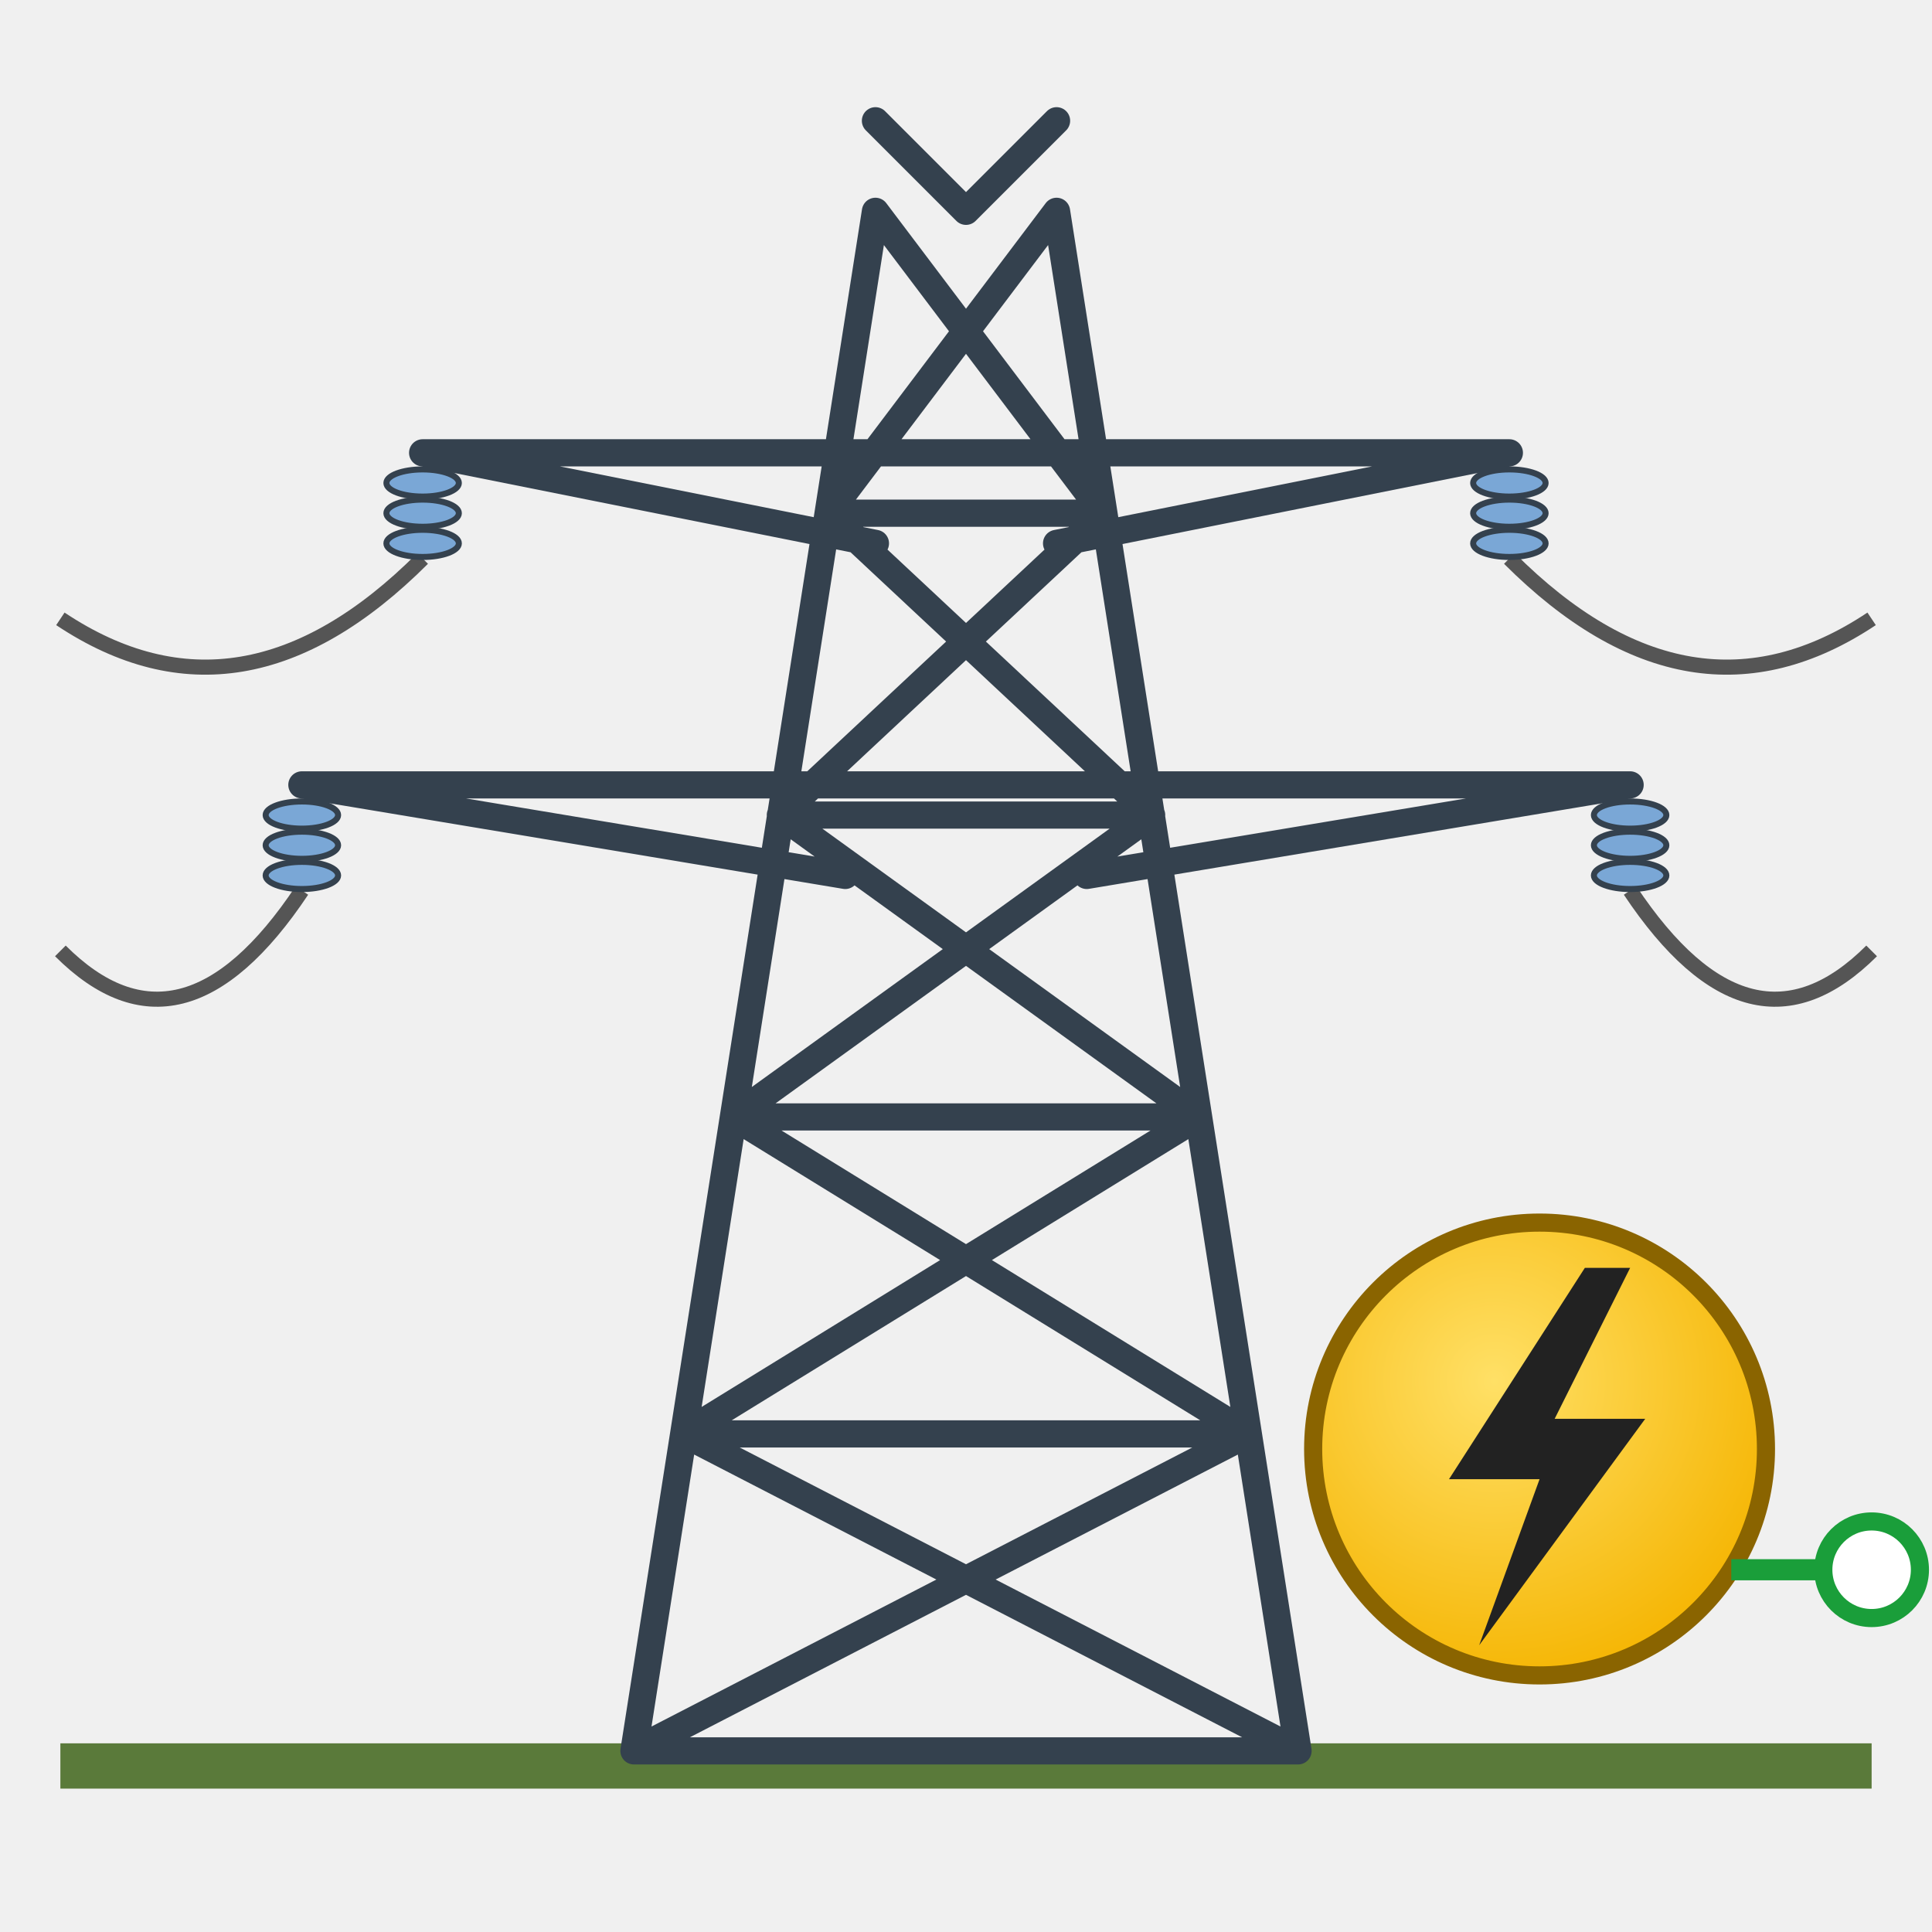
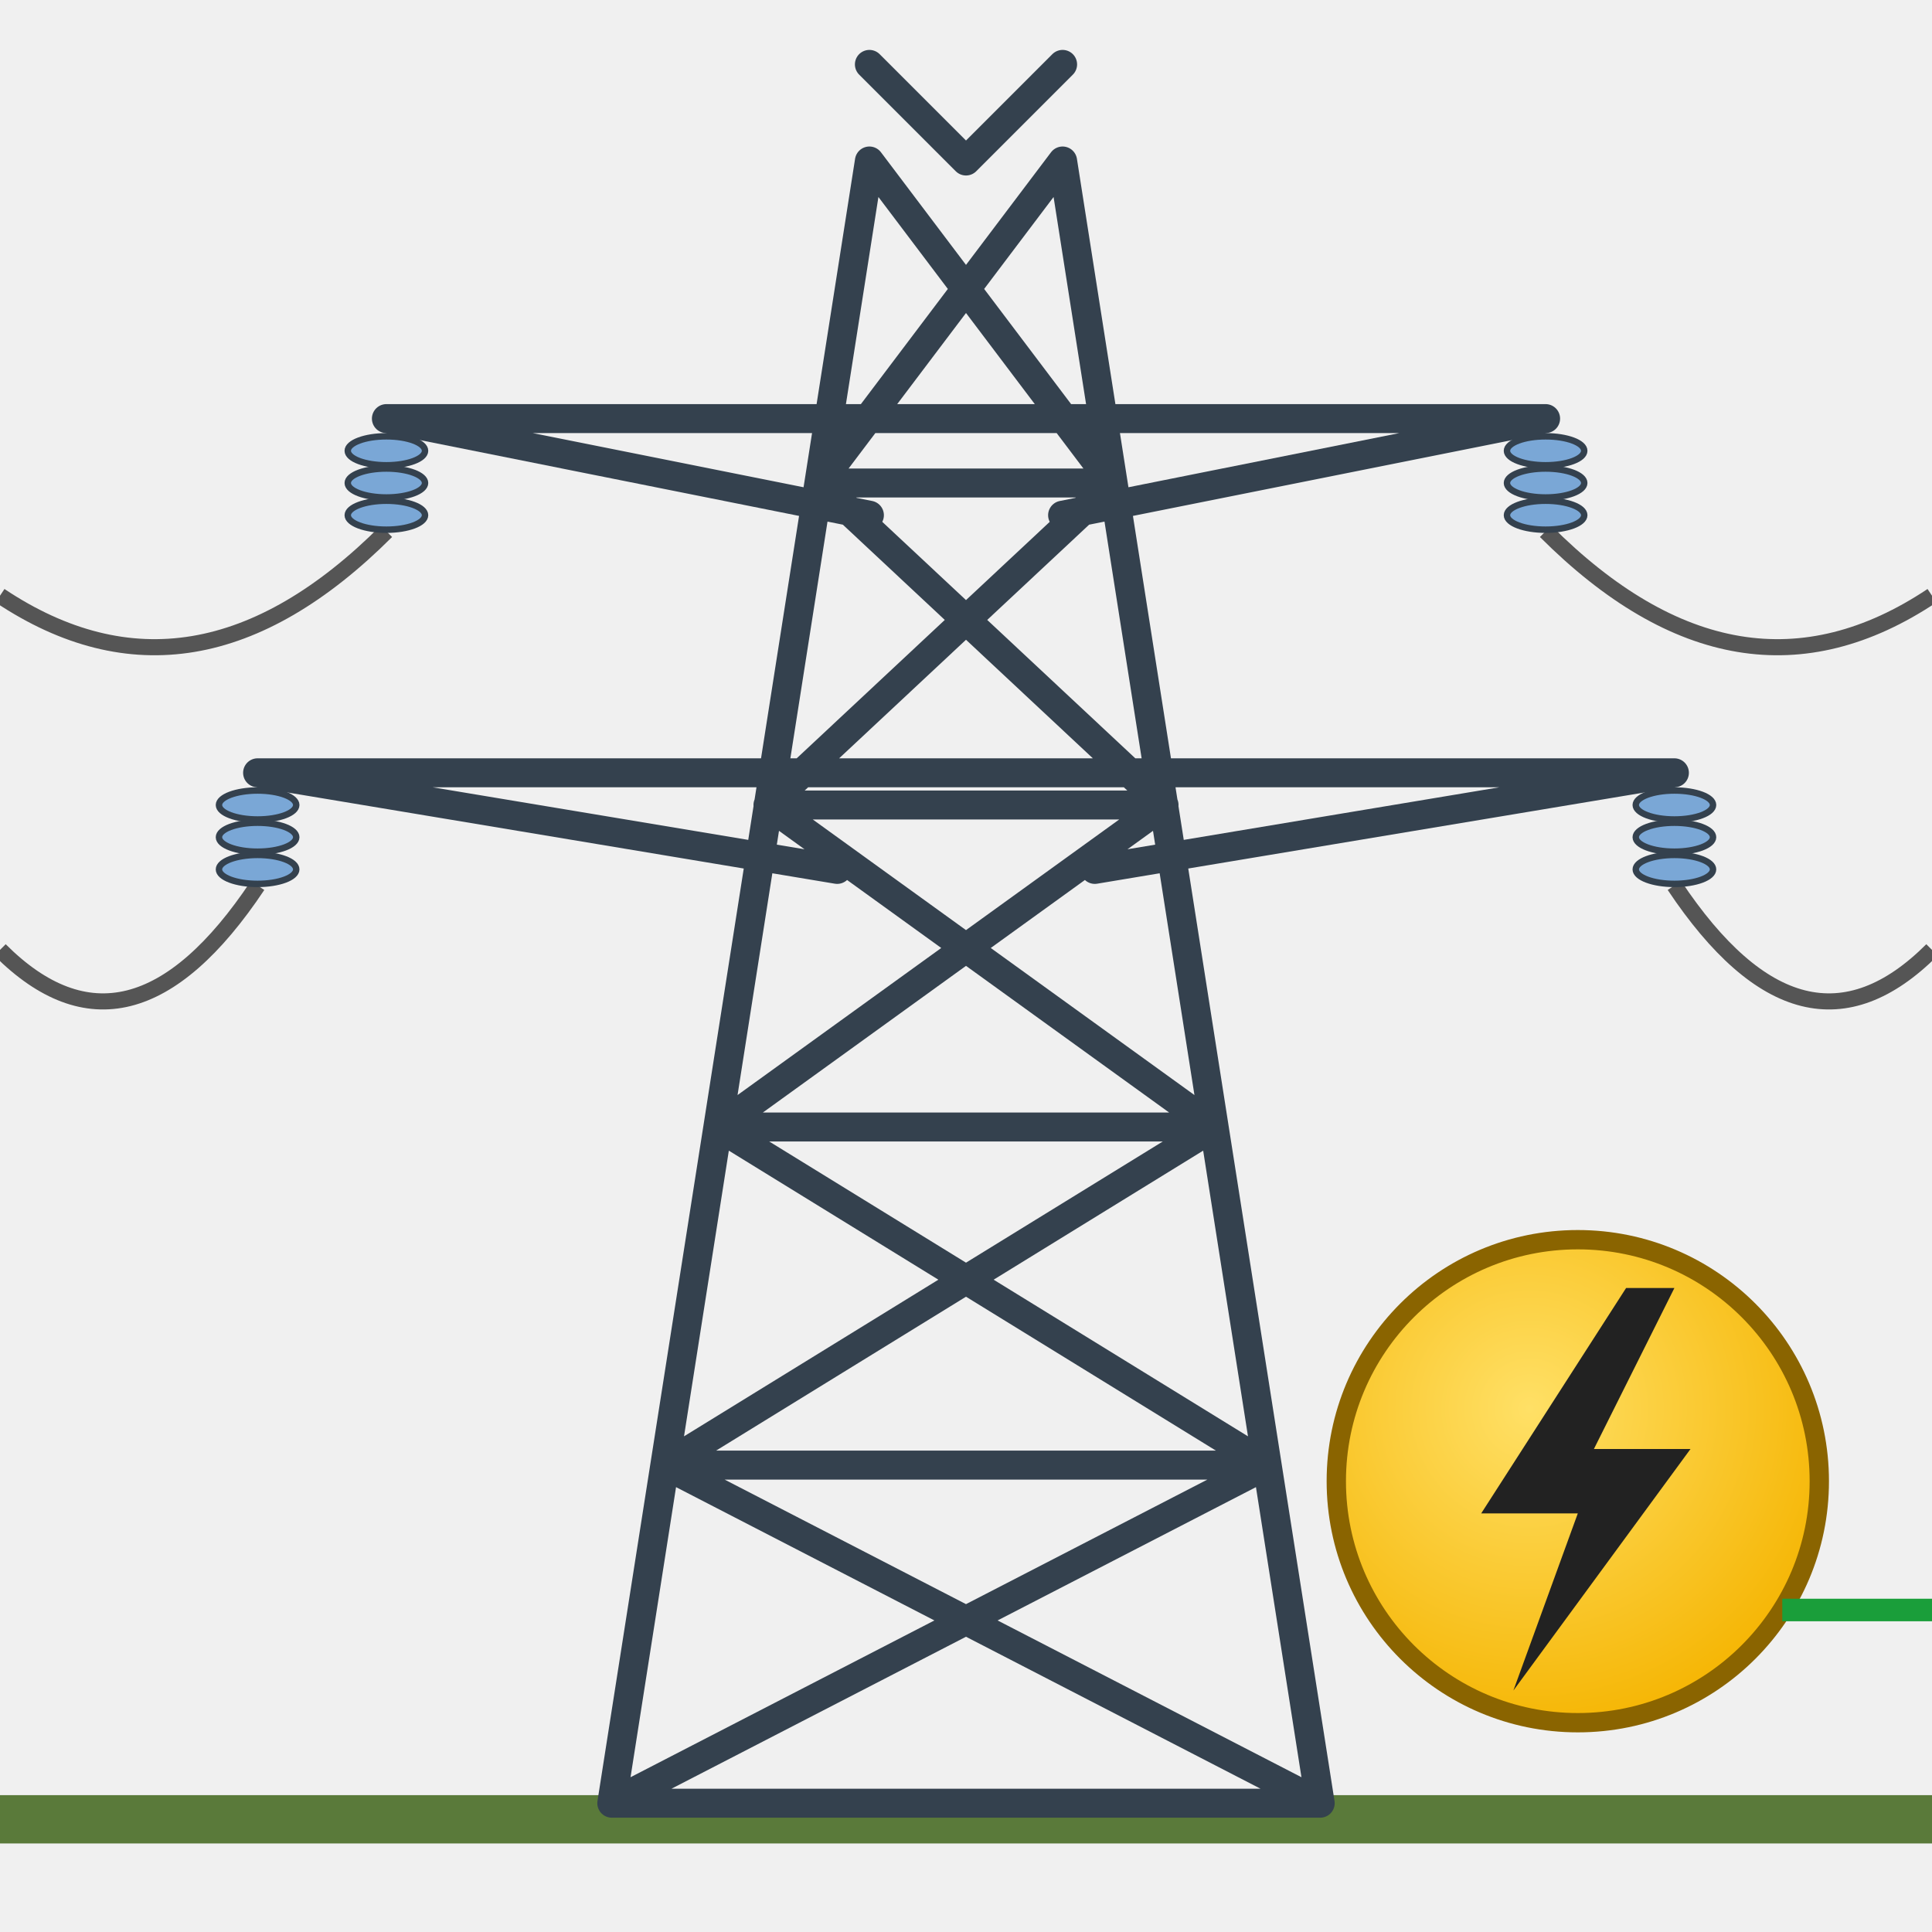
- <svg xmlns="http://www.w3.org/2000/svg" version="1.1" width="128mm" height="128mm" viewBox="-4 -4 128 128">
+ <svg xmlns="http://www.w3.org/2000/svg" version="1.1" width="120mm" height="120mm" viewBox="0 0 120 120">
  <defs>
    <linearGradient id="sky" x1="0" y1="0" x2="0" y2="1">
      <stop offset="0" stop-color="#d9ecfb" />
      <stop offset="1" stop-color="#ffffff" />
    </linearGradient>
    <radialGradient id="badge" cx="0.4" cy="0.35" r="0.7">
      <stop offset="0" stop-color="#ffe066" />
      <stop offset="1" stop-color="#f5b400" />
    </radialGradient>
  </defs>
  <path d="M 0,113 H 120" stroke="#5a7a3a" stroke-width="3" />
  <path d="M 24,33 Q 12.0,45 0,37" fill="none" stroke="#555" stroke-width="1" />
  <path d="M 96,33 Q 108.0,45 120,37" fill="none" stroke="#555" stroke-width="1" />
  <path d="M 16,55 Q 8.0,67 0,59" fill="none" stroke="#555" stroke-width="1" />
  <path d="M 104,55 Q 112.0,67 120,59" fill="none" stroke="#555" stroke-width="1" />
  <path d="M 54.0,10 L 38.0,112 M 66.0,10 L 82.0,112 M 54.0,10 L 69.1,30 M 66.0,10 L 50.9,30 M 50.9,30 L 69.1,30 M 50.9,30 L 72.3,50 M 69.1,30 L 47.7,50 M 47.7,50 L 72.3,50 M 47.7,50 L 75.4,70 M 72.3,50 L 44.6,70 M 44.6,70 L 75.4,70 M 44.6,70 L 78.7,91 M 75.4,70 L 41.3,91 M 41.3,91 L 78.7,91 M 41.3,91 L 82.0,112 M 78.7,91 L 38.0,112 M 38.0,112 L 82.0,112 M 24,26 H 96 M 24,26 L 54,32 M 96,26 L 66,32 M 16,48 H 104 M 16,48 L 52,54 M 104,48 L 68,54 M 54,4 L 60,10 L 66,4" fill="none" stroke="#34414e" stroke-width="1.8" stroke-linejoin="round" stroke-linecap="round" />
  <ellipse cx="24" cy="28" rx="2.4" ry="0.9" fill="#7aa7d6" stroke="#34414e" stroke-width="0.4" />
  <ellipse cx="24" cy="30" rx="2.4" ry="0.9" fill="#7aa7d6" stroke="#34414e" stroke-width="0.4" />
  <ellipse cx="24" cy="32" rx="2.4" ry="0.9" fill="#7aa7d6" stroke="#34414e" stroke-width="0.4" />
  <ellipse cx="96" cy="28" rx="2.4" ry="0.9" fill="#7aa7d6" stroke="#34414e" stroke-width="0.4" />
  <ellipse cx="96" cy="30" rx="2.4" ry="0.9" fill="#7aa7d6" stroke="#34414e" stroke-width="0.4" />
  <ellipse cx="96" cy="32" rx="2.4" ry="0.9" fill="#7aa7d6" stroke="#34414e" stroke-width="0.4" />
  <ellipse cx="16" cy="50" rx="2.4" ry="0.9" fill="#7aa7d6" stroke="#34414e" stroke-width="0.4" />
  <ellipse cx="16" cy="52" rx="2.4" ry="0.9" fill="#7aa7d6" stroke="#34414e" stroke-width="0.4" />
  <ellipse cx="16" cy="54" rx="2.4" ry="0.9" fill="#7aa7d6" stroke="#34414e" stroke-width="0.4" />
  <ellipse cx="104" cy="50" rx="2.4" ry="0.9" fill="#7aa7d6" stroke="#34414e" stroke-width="0.4" />
  <ellipse cx="104" cy="52" rx="2.4" ry="0.9" fill="#7aa7d6" stroke="#34414e" stroke-width="0.4" />
  <ellipse cx="104" cy="54" rx="2.4" ry="0.9" fill="#7aa7d6" stroke="#34414e" stroke-width="0.4" />
  <circle cx="98" cy="92" r="15" fill="url(#badge)" stroke="#8a6400" stroke-width="1.2" />
  <path d="M 101,80 L 92,94 H 98 L 94,105 L 105,90 H 99 L 104,80 Z" fill="#222" />
-   <line x1="110.7" y1="100" x2="116.8" y2="100" stroke="#1a9e3a" stroke-width="1.4" />
-   <circle cx="120" cy="100" r="3.2" fill="#fff" stroke="#1a9e3a" stroke-width="1.2" />
+   <line x1="110.7" y1="100" x2="120" y2="100" stroke="#1a9e3a" stroke-width="1.4" />
</svg>
